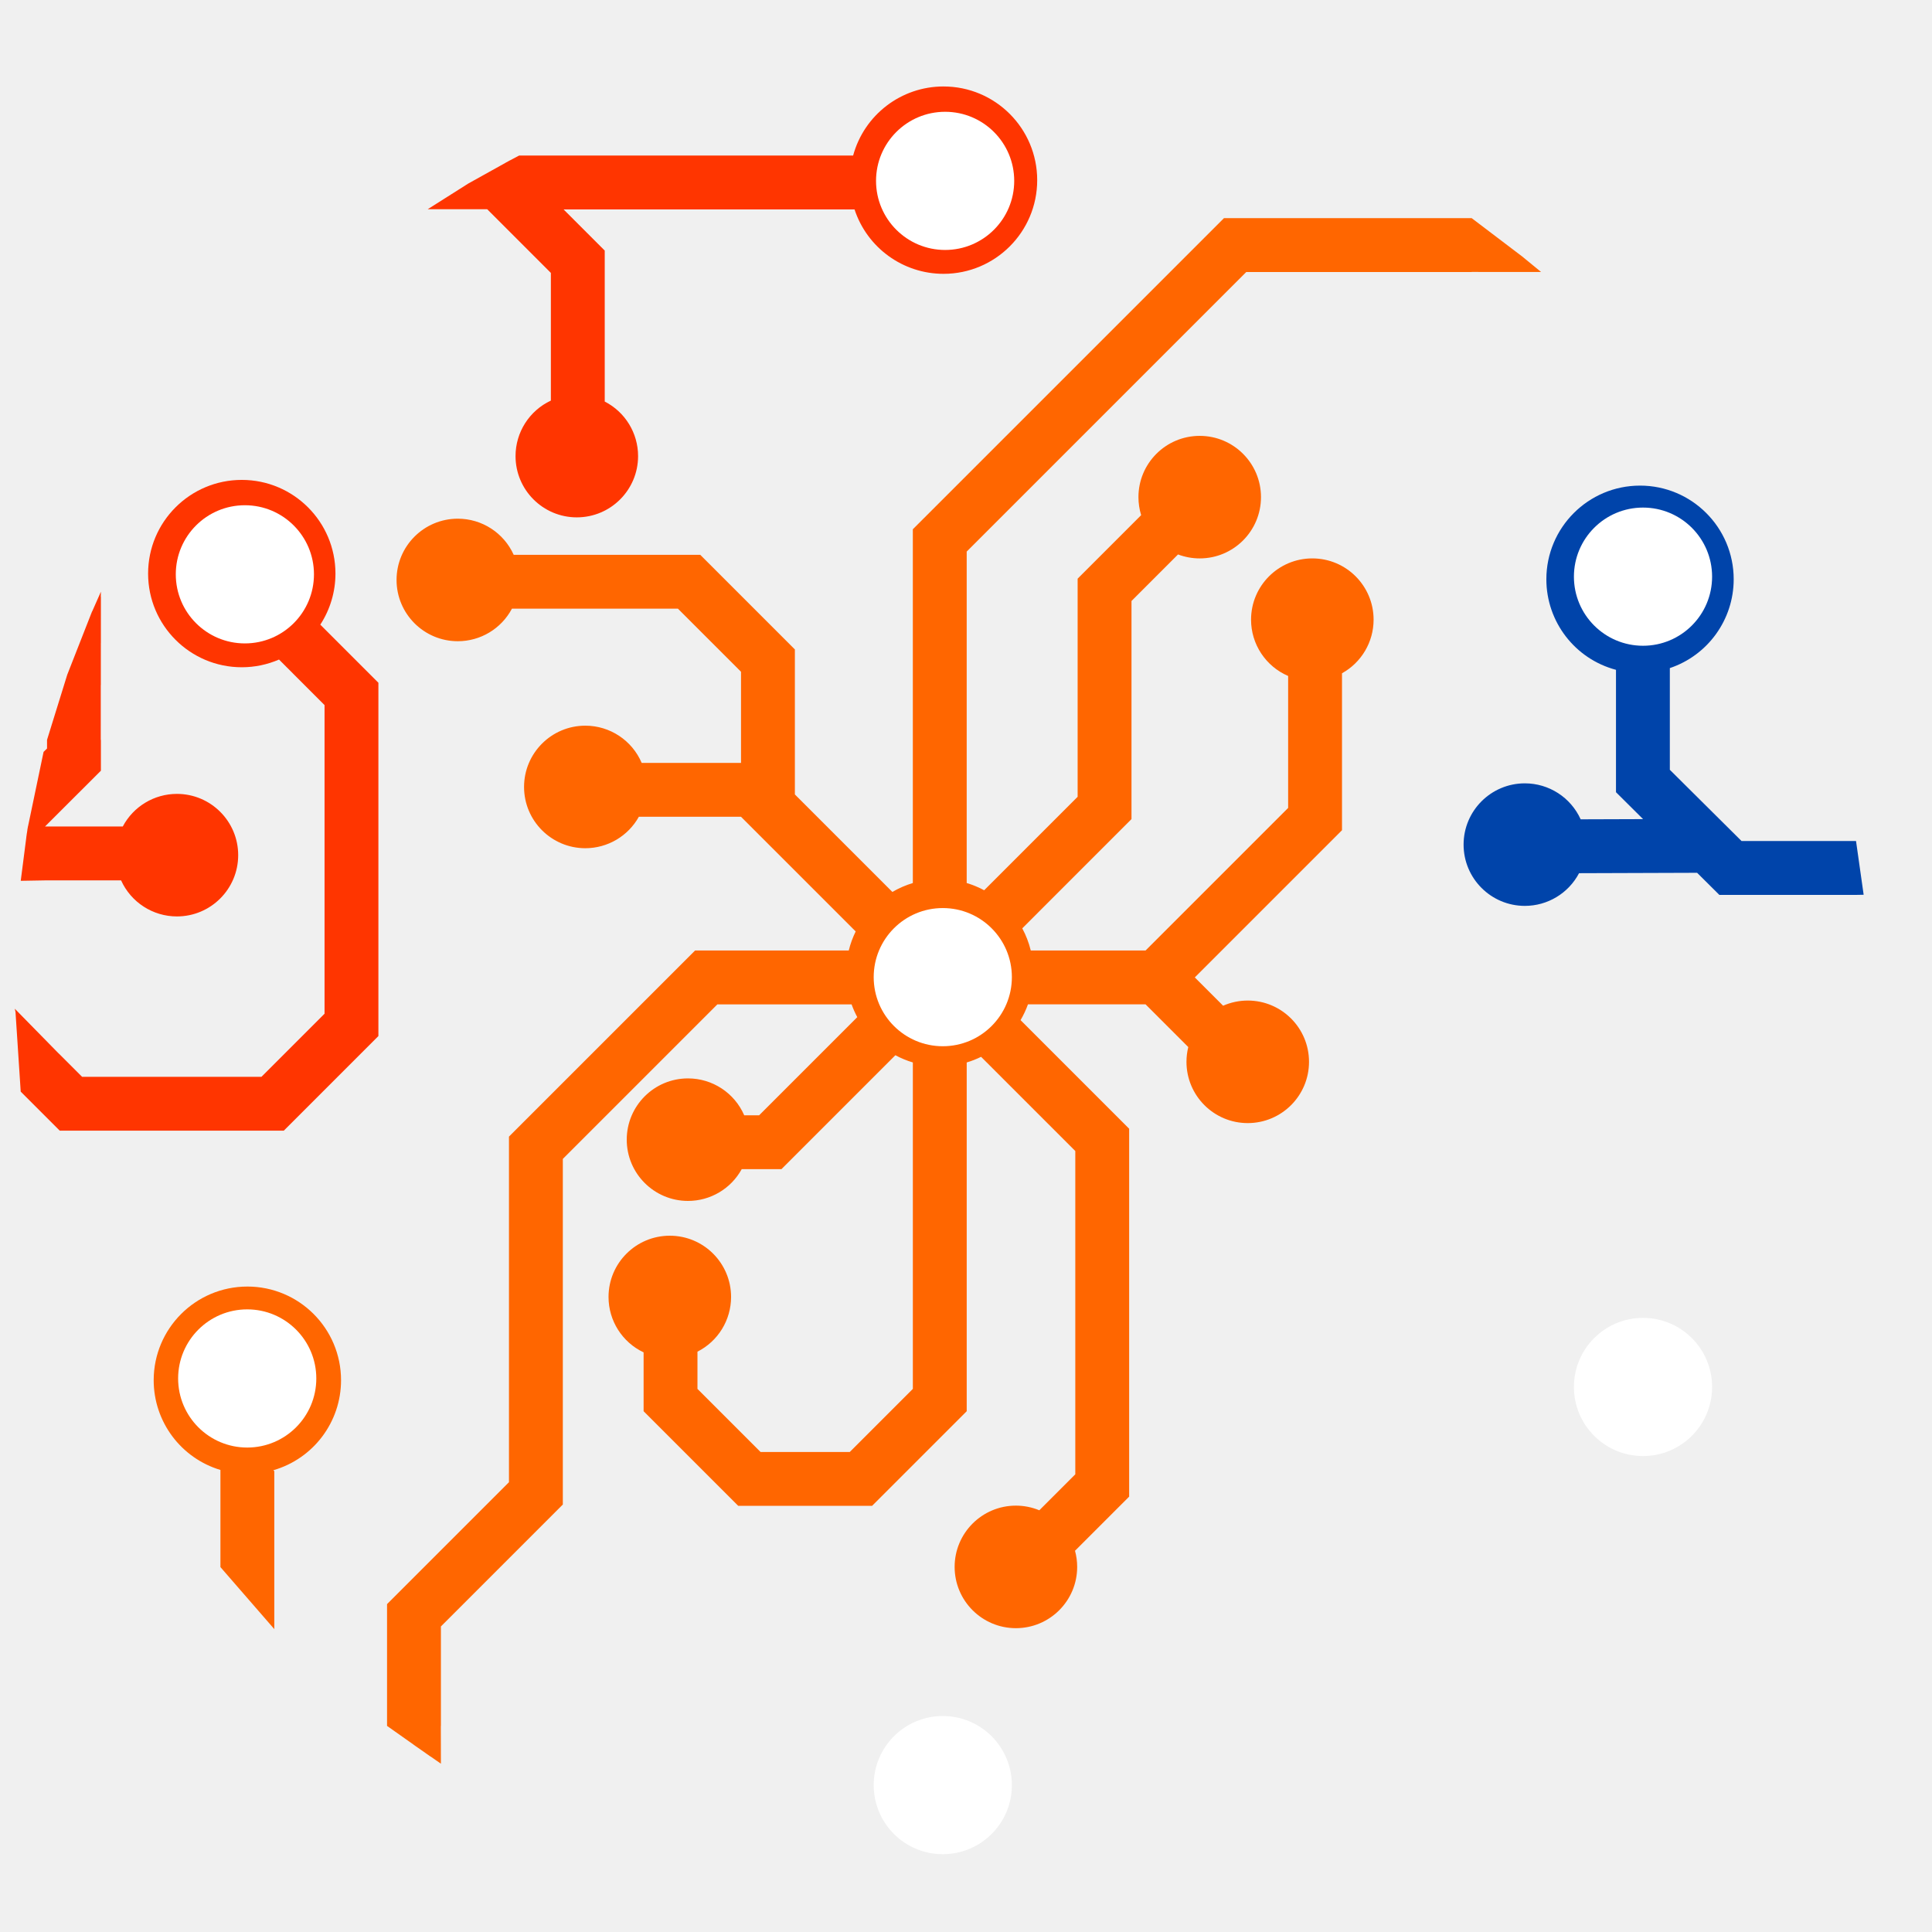
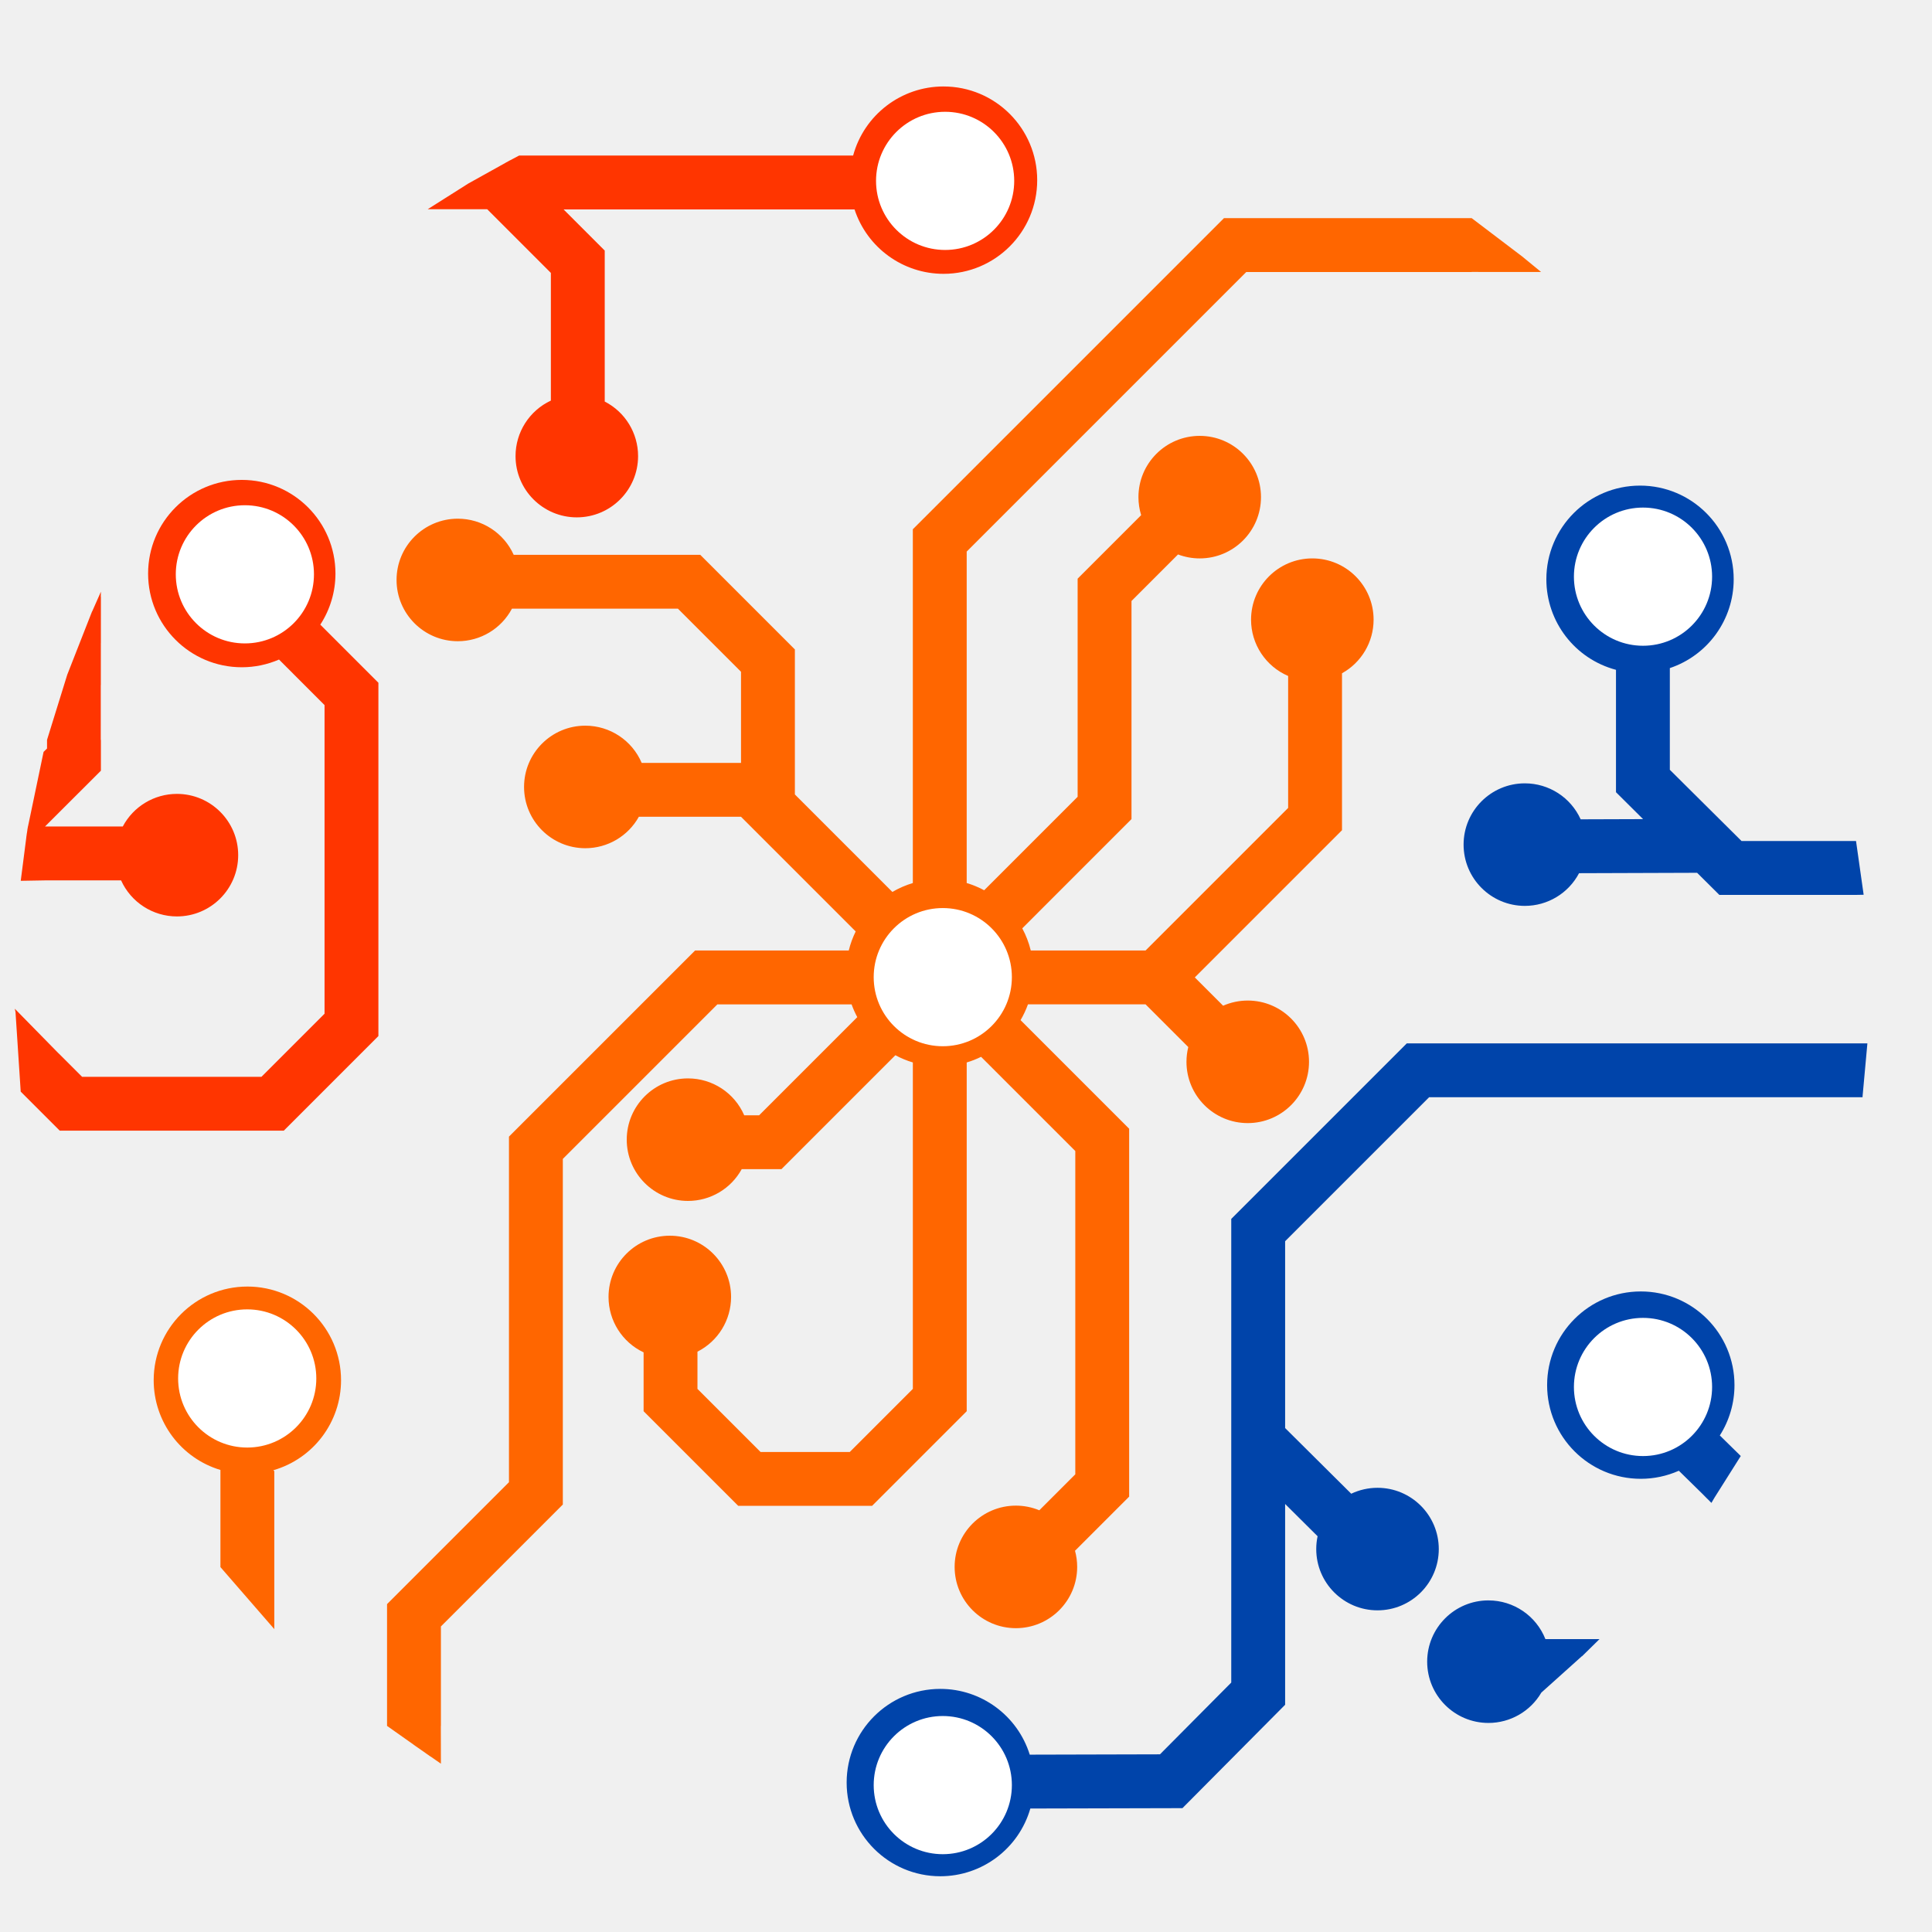
<svg xmlns="http://www.w3.org/2000/svg" id="SVGRoot" version="1.1" viewBox="0 0 250 250">
  <g id="bottom_orange">
    <path id="path4-7-6" d="m32.009 166.48a12.122 12.122 0 0 0-12.122 12.122 12.122 12.122 0 0 0 8.637 11.61v12.57l6.97 8.023v-20.426l-0.116-0.134a12.122 12.122 0 0 0 8.753-11.644 12.122 12.122 0 0 0-12.122-12.122z" fill="#ff6600" stroke-width=".283" />
  </g>
  <g id="right_blue">
    <path id="path14-0" d="m212.22 62.838a12.122 12.122 0 0 0-12.122 12.122 12.122 12.122 0 0 0 9.01 11.715v15.836l3.505 3.482-8.075 0.027a7.929 7.929 0 0 0-7.222-4.656 7.929 7.929 0 0 0-7.928 7.928 7.929 7.929 0 0 0 7.928 7.929 7.929 7.929 0 0 0 7.013-4.23l15.277-0.051 2.877 2.858h17.562v4e-3l1.111-0.021-0.987-6.953h-14.814l-9.279-9.217v-13.16a12.122 12.122 0 0 0 8.263-11.492 12.122 12.122 0 0 0-12.121-12.122z" fill="#0044aa" style="stroke-width:.3" />
  </g>
  <g id="middle_orange">
    <path id="path10-2" d="m158.38 28.227-40.26 40.26v45.777a12.122 12.122 0 0 0-2.648 1.154l-12.615-12.615v-18.765l-12.245-12.246h-24.14a7.929 7.929 0 0 0-7.23-4.675 7.929 7.929 0 0 0-7.928 7.929 7.929 7.929 0 0 0 7.928 7.928 7.929 7.929 0 0 0 7.003-4.212h21.479l8.163 8.163v11.795h-12.853a7.929 7.929 0 0 0-7.293-4.818 7.929 7.929 0 0 0-7.928 7.929 7.929 7.929 0 0 0 7.928 7.928 7.929 7.929 0 0 0 6.926-4.069h13.219l14.839 14.839a12.122 12.122 0 0 0-0.896 2.466h-19.887l-24.082 24.081v44.721l-15.776 15.775v15.759l2.798 1.975 0.652 0.46-0.009 5e-3 1.017 0.706 1.139 0.803 0.001-0.012 1.372 0.953-0.008-3.251-0.004-1.638h0.012v-12.872l15.776-15.776v-44.721l19.999-19.999h17.366a12.122 12.122 0 0 0 0.737 1.654l-12.7 12.7h-1.93a7.929 7.929 0 0 0-7.274-4.774 7.929 7.929 0 0 0-7.928 7.928 7.929 7.929 0 0 0 7.928 7.928 7.929 7.929 0 0 0 6.95-4.113h5.141l14.742-14.742a12.122 12.122 0 0 0 2.261 0.936v42.243l-8.163 8.163h-11.544l-8.163-8.163v-4.821a7.929 7.929 0 0 0 4.349-7.074 7.929 7.929 0 0 0-7.928-7.929 7.929 7.929 0 0 0-7.929 7.929 7.929 7.929 0 0 0 4.538 7.167v7.615l12.246 12.245h17.319l12.245-12.245v-45.129a12.122 12.122 0 0 0 1.86-0.73l12.191 12.191v41.832l-4.655 4.655a7.929 7.929 0 0 0-3.03-0.602 7.929 7.929 0 0 0-7.929 7.928 7.929 7.929 0 0 0 7.929 7.929 7.929 7.929 0 0 0 7.928-7.929 7.929 7.929 0 0 0-0.28-2.088l7.006-7.006v-47.607l-14.051-14.051a12.122 12.122 0 0 0 0.956-2.042h15.219l5.527 5.527a7.929 7.929 0 0 0-0.234 1.91 7.929 7.929 0 0 0 7.929 7.929 7.929 7.929 0 0 0 7.928-7.929 7.929 7.929 0 0 0-7.928-7.928 7.929 7.929 0 0 0-3.187 0.669l-3.663-3.663 19.046-19.046v-20.309a7.929 7.929 0 0 0 4.089-6.936 7.929 7.929 0 0 0-7.928-7.929 7.929 7.929 0 0 0-7.929 7.929 7.929 7.929 0 0 0 4.799 7.284v17.074l-18.449 18.449h-14.855a12.122 12.122 0 0 0-1.101-2.866l14.135-14.136v-28.224l6.022-6.022a7.929 7.929 0 0 0 2.805 0.513 7.929 7.929 0 0 0 7.929-7.928 7.929 7.929 0 0 0-7.929-7.929 7.929 7.929 0 0 0-7.928 7.929 7.929 7.929 0 0 0 0.35 2.331l-8.219 8.219v28.225l-12.094 12.094a12.122 12.122 0 0 0-2.261-0.936v-42.888l36.177-36.177h29.167v-0.008l4.291 6e-4 4.688 0.001-1.164-0.954-1.153-0.947 3e-3 -0.004h-4e-3l4e-3 -6e-4 -3.332-2.529-3.332-2.529z" fill="#ff6600" stroke-width=".668" />
  </g>
  <g id="left_red">
    <path id="path12-2-7" d="m31.287 62.099a12.122 12.122 0 0 0-12.122 12.122 12.122 12.122 0 0 0 12.122 12.122 12.122 12.122 0 0 0 4.818-0.998l5.891 5.892v39.939l-8.163 8.163h-23.211l-3.012-3.012-0.005 5e-3 -5.691-5.804 0.093 0.434 0.327 4.996 0.346 5.298 5.053 5.053h28.986l12.246-12.246v-45.714l-7.518-7.518a12.122 12.122 0 0 0 1.961-6.61 12.122 12.122 0 0 0-12.122-12.122zm-18.231 14.471-0.652 1.472-0.486 1.099 6e-4 -0.036-0.118 0.302-0.047 0.107h0.005l-1.448 3.691-1.608 4.1-1.308 4.216-1.308 4.216v1.119l-0.448 0.439-1.051 5.035-0.963 4.611-0.006 8e-3v1e-3l-0.006-1e-3 -0.031 0.203-0.045 0.214 0.015-0.016-0.044 0.288-0.031 0.206-0.005-5e-3 -0.028 0.22-0.041 0.269 0.006-2e-3 -0.331 2.581-0.394 3.069 1.71-0.029 1.677-0.029h9.596a7.929 7.929 0 0 0 7.227 4.668 7.929 7.929 0 0 0 7.928-7.928 7.929 7.929 0 0 0-7.928-7.929 7.929 7.929 0 0 0-7.007 4.219h-10.061l3.231-3.226 4-3.994v-3.993h-0.019l0.001-2.567 0.001-3.004-0.001 0.002 6e-4 -1.533 0.008 0.009 0.001-3.004 0.001-2.438 0.005 0.006 0.002-6.007-0.016 0.043z" fill="#ff3500" stroke-width=".26" />
  </g>
  <g id="top_red">
    <path id="path6-5-5" d="m122.09 11.188a12.122 12.122 0 0 0-11.696 8.94h-43.206v0.009l-0.013-0.009-0.879 0.465-0.271 0.144-0.006-0.005-0.303 0.169-0.298 0.158 0.013 6e-4 -2.126 1.183-2.715 1.511-2.625 1.662-2.624 1.661 7.704-0.002 8.237 8.238v16.524a7.929 7.929 0 0 0-4.571 7.182 7.929 7.929 0 0 0 7.929 7.928 7.929 7.929 0 0 0 7.928-7.928 7.929 7.929 0 0 0-4.316-7.058v-19.536l-5.325-5.325h37.65a12.122 12.122 0 0 0 11.514 8.334 12.122 12.122 0 0 0 12.122-12.122 12.122 12.122 0 0 0-12.122-12.122z" fill="#ff3500" stroke-width=".253" style="mix-blend-mode:normal" />
  </g>
-   <g id="layer7">
-         
-     </g>
+   <g id="bottom_blue">
+     <path id="path16-6-8" d="m182.04 135.01-22.716 22.716v59.997l-9.224 9.286-16.851 0.043a12.122 12.122 0 0 0-11.571-8.51 12.122 12.122 0 0 0-12.122 12.122 12.122 12.122 0 0 0 12.122 12.122 12.122 12.122 0 0 0 11.647-8.764l19.683-0.049 13.287-13.376v-25.982l4.202 4.174a7.929 7.929 0 0 0-0.176 1.66 7.929 7.929 0 0 0 7.929 7.928 7.929 7.929 0 0 0 7.928-7.928 7.929 7.929 0 0 0-7.928-7.928 7.929 7.929 0 0 0-3.401 0.766l-8.554-8.497v-24.178l18.633-18.633h56.088v-0.118l0.308-3.381 0.316-3.47h-0.623zm30.279 32.103a12.122 12.122 0 0 0-12.122 12.122 12.122 12.122 0 0 0 12.122 12.122 12.122 12.122 0 0 0 4.923-1.045l3.057 2.998 0.185 0.188 0.454 0.459 3e-3 -5e-3 0.061 0.062 0.454 0.459 0.422-0.715 1.688-2.675 1.688-2.676-2.711-2.659a12.122 12.122 0 0 0 1.898-6.513 12.122 12.122 0 0 0-12.122-12.122zm-19.719 39.978a7.929 7.929 0 0 0-7.924 7.929 7.929 7.929 0 0 0 7.929 7.928 7.929 7.929 0 0 0 6.844-3.926l2.786-2.501 2.463-2.212 6e-3 0.021 0.305-0.3 0.061-0.054h-5e-3l0.773-0.759 1.129-1.109 6e-3 -5e-3v-1e-3l-2.885-1e-3v2e-3h-0.768l-3.344-1e-3a7.929 7.929 0 0 0-7.371-5.01 7.929 7.929 0 0 0-3e-3 0z" fill="#0044aa" stroke-width=".089" />
+   </g>
  <g id="layer1">
    <g id="g18-9" transform="matrix(.3 0 0 .3 1.8918 6.9441)">
-       <g id="g8-8" style="mix-blend-mode:normal">
-     </g>
+       <g id="g8-8" style="mix-blend-mode:normal" />
    </g>
    <g id="g34-2" transform="matrix(.3 0 0 .3 2.1398 7.1922)" fill="#ffffff" stroke-width=".663">
      <circle id="circle20-1" cx="399.52" cy="397.5" r="29.8" />
      <circle id="circle22-5" cx="400.53" cy="54.043" r="29.8" />
      <circle id="circle24-5" cx="399.52" cy="746" r="29.8" />
      <circle id="circle26-2" cx="701.55" cy="224.76" r="29.8" />
      <circle id="circle28-6" cx="701.55" cy="574.27" r="29.8" />
      <circle id="circle30-7" cx="99.5" cy="570.6" r="29.8" />
      <circle id="circle32-0" cx="98.49" cy="223.75" r="29.8" />
    </g>
  </g>
</svg>
